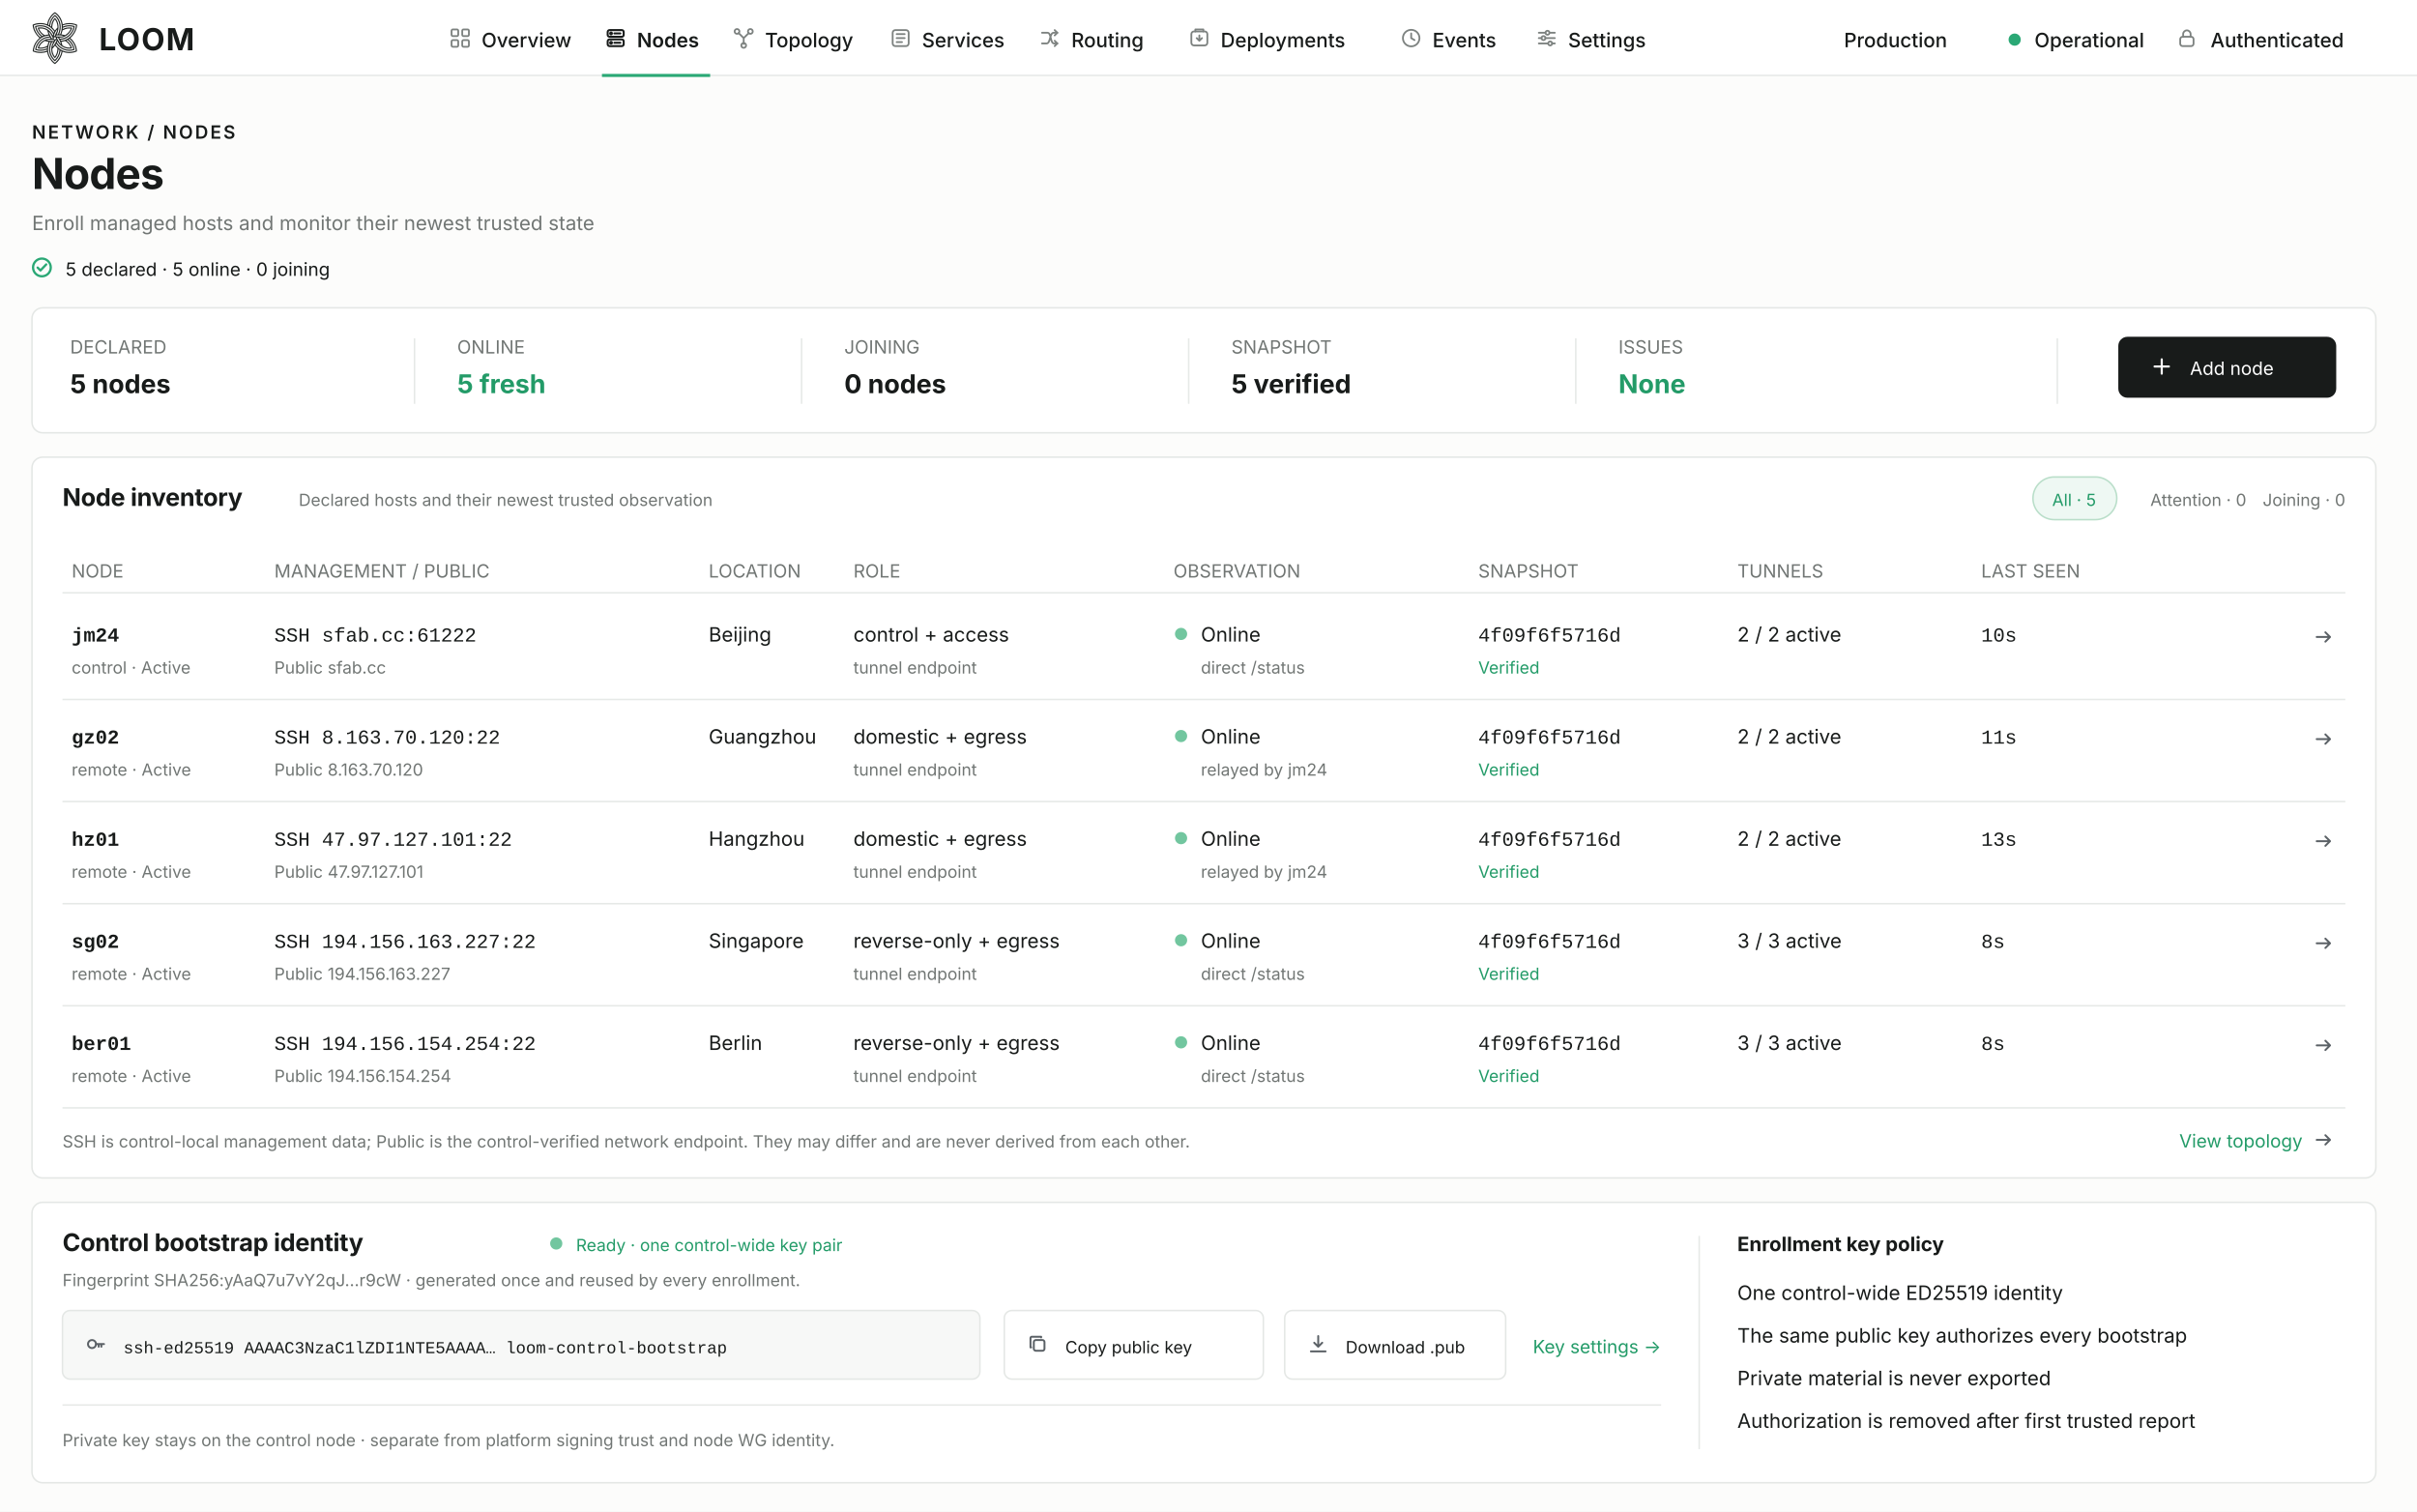
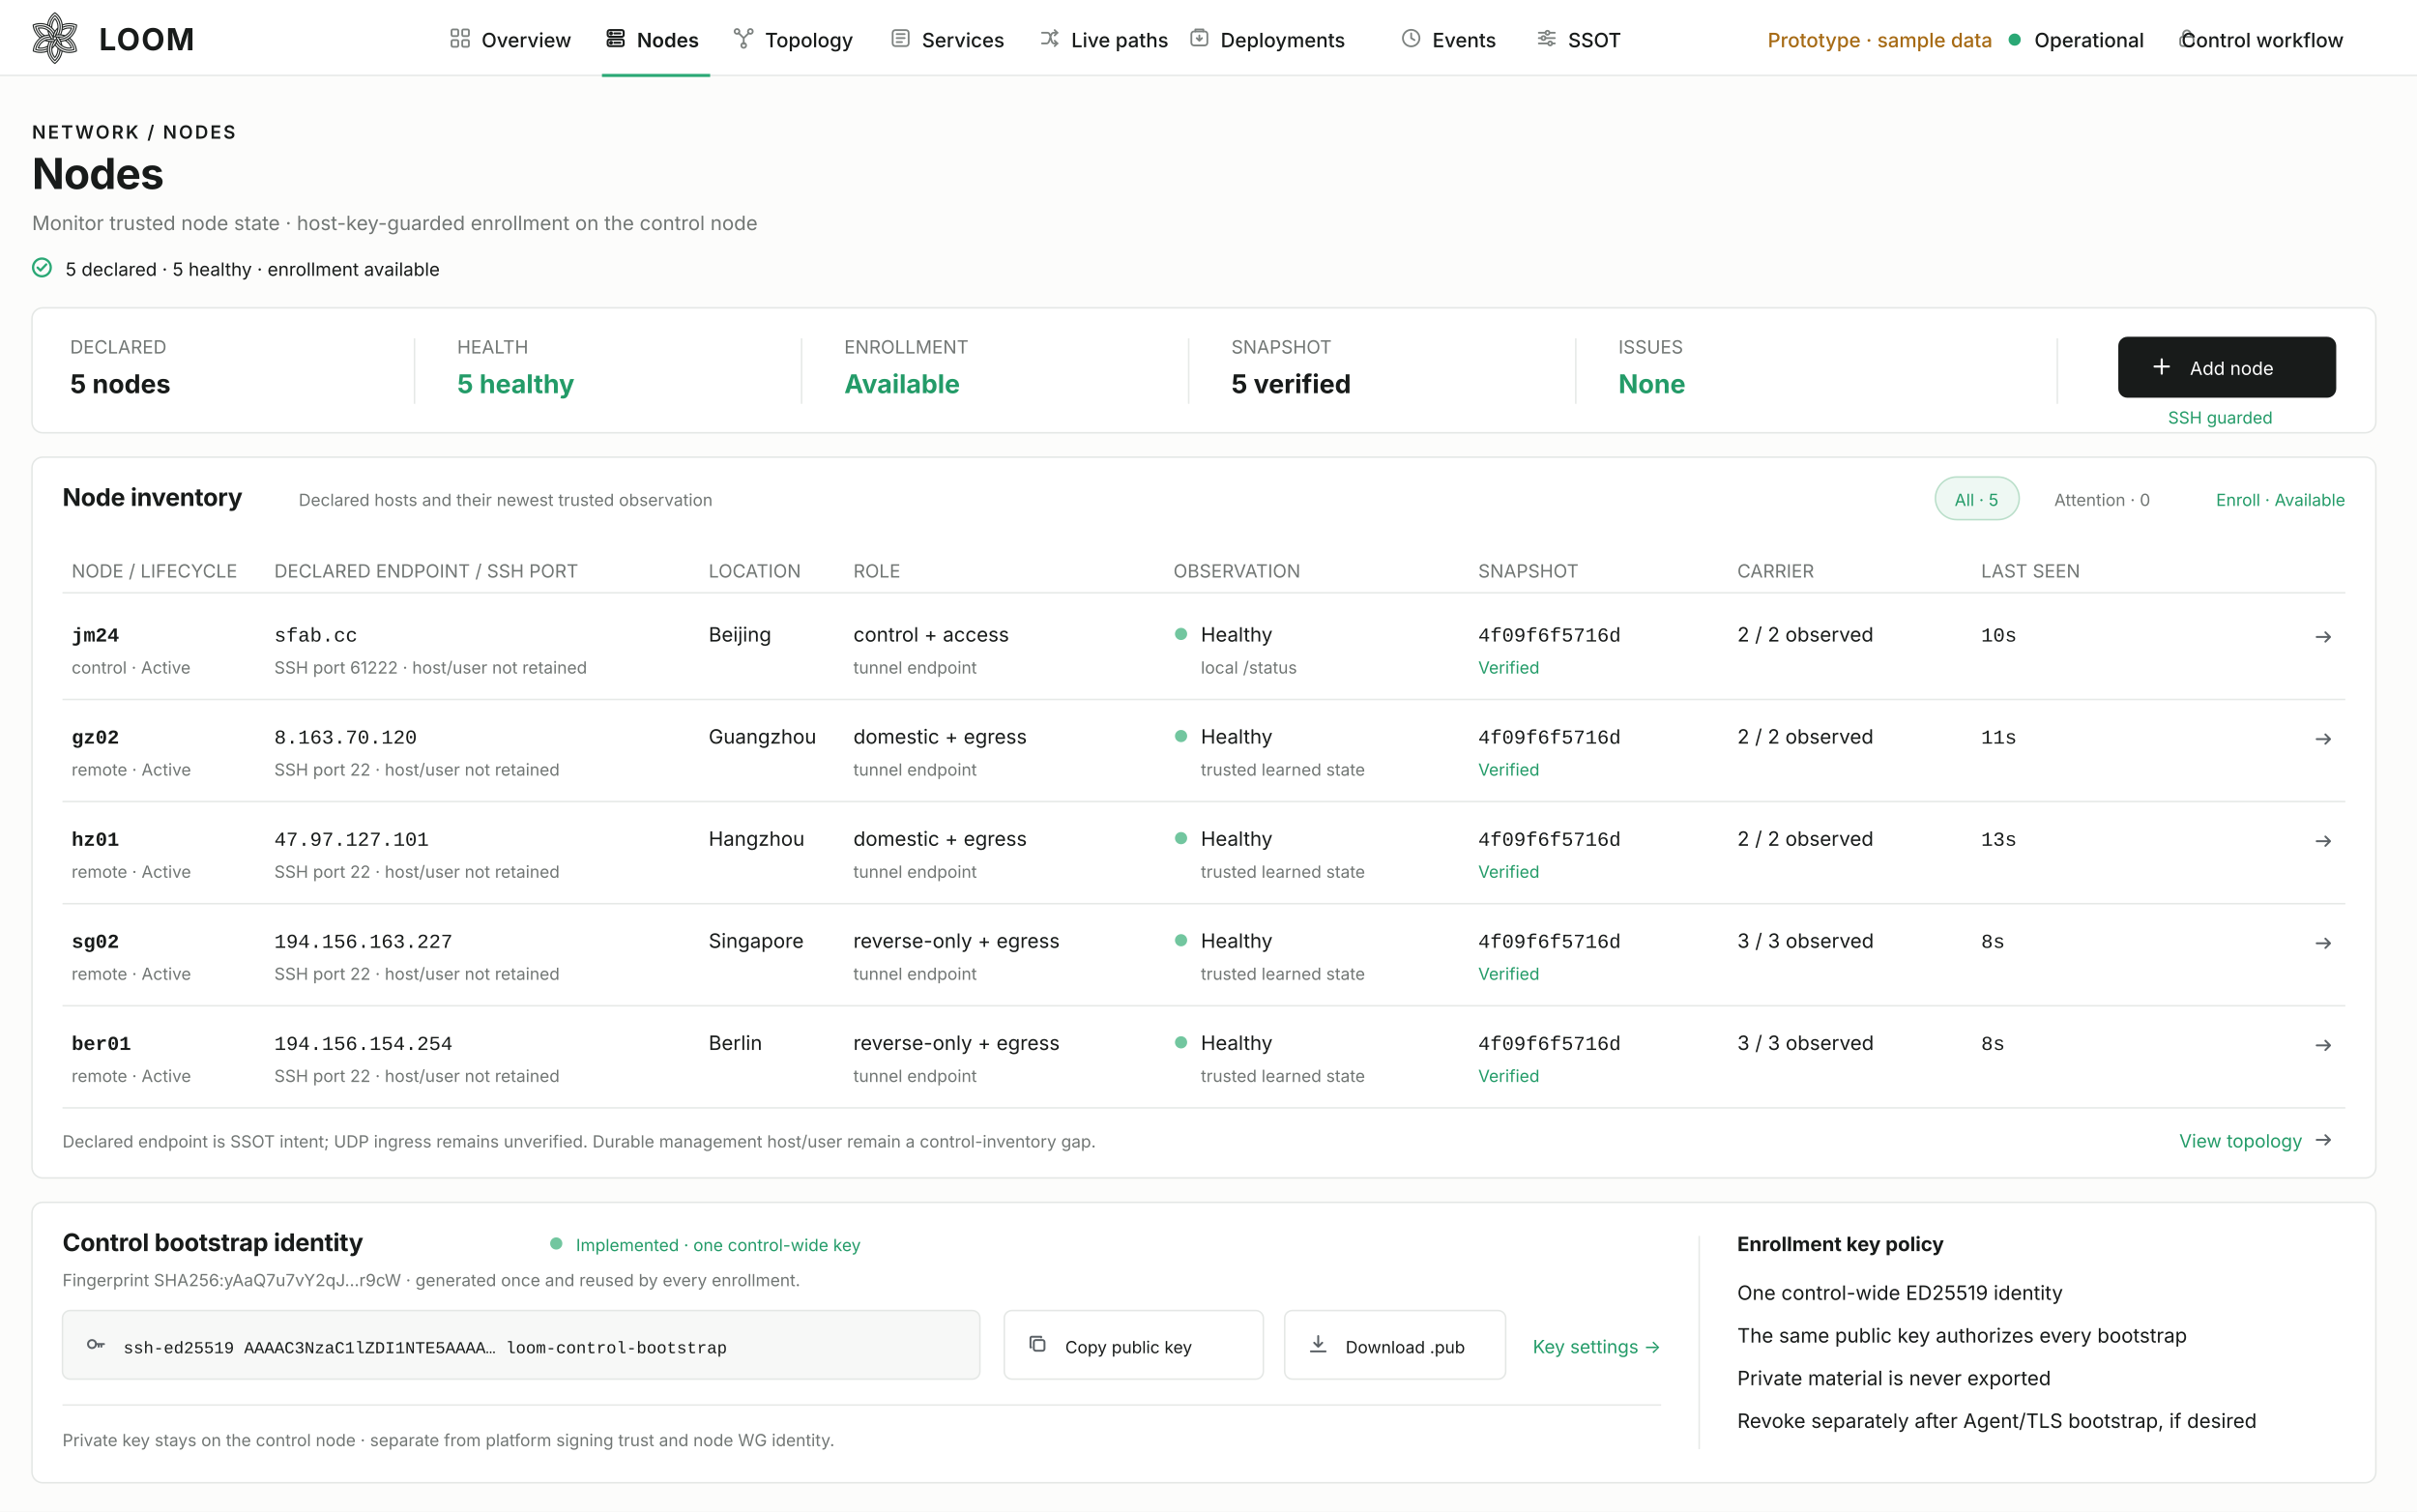
<svg xmlns="http://www.w3.org/2000/svg" width="1586" height="992" viewBox="0 0 1586 992" role="img" aria-labelledby="title description">
  <defs>
    <marker id="arrow-selected" markerWidth="7" markerHeight="7" refX="6" refY="3.5" orient="auto" markerUnits="strokeWidth">
      <path d="M0 0L7 3.5L0 7Z" fill="#2AA875" />
    </marker>
    <symbol id="icon-overview" viewBox="0 0 16 16">
      <rect x="1.5" y="1.5" width="5" height="5" rx="1" />
      <rect x="9.5" y="1.5" width="5" height="5" rx="1" />
      <rect x="1.5" y="9.5" width="5" height="5" rx="1" />
      <rect x="9.5" y="9.5" width="5" height="5" rx="1" />
    </symbol>
    <symbol id="icon-nodes" viewBox="0 0 16 16">
      <rect x="2" y="2" width="12" height="5" rx="1.4" />
      <rect x="2" y="9" width="12" height="5" rx="1.4" />
      <circle cx="4.5" cy="4.5" r=".7" />
      <circle cx="4.5" cy="11.5" r=".7" />
      <path d="M7 4.5h4.5M7 11.5h4.5" />
    </symbol>
    <symbol id="icon-topology" viewBox="0 0 16 16">
      <path d="M4.2 4.2L8 8m3.8-3.8L8 8m0 0v4.4" />
      <circle cx="3" cy="3" r="1.8" />
      <circle cx="13" cy="3" r="1.8" />
      <circle cx="8" cy="13.5" r="1.8" />
    </symbol>
    <symbol id="icon-services" viewBox="0 0 16 16">
      <rect x="2" y="2" width="12" height="12" rx="2" />
      <path d="M5 5h6M5 8h6M5 11h4" />
    </symbol>
    <symbol id="icon-traffic" viewBox="0 0 16 16">
      <path d="M2 4h4.2C9 4 8.2 12 11 12h2.5M2 12h3.5C8.4 12 7.7 4 10.7 4h2.8" />
      <path d="M11.5 2l2 2-2 2m0 4l2 2-2 2" />
    </symbol>
    <symbol id="icon-deployments" viewBox="0 0 16 16">
      <rect x="2" y="3" width="12" height="10.5" rx="2" />
      <path d="M5 3V1.5h6V3M8 6v4m-2-2 2 2 2-2" />
    </symbol>
    <symbol id="icon-events" viewBox="0 0 16 16">
      <circle cx="8" cy="8" r="6.2" />
      <path d="M8 4.5V8l2.5 1.5" />
    </symbol>
    <symbol id="icon-settings" viewBox="0 0 16 16">
      <path d="M2 4h5m3 0h4M2 8h2m3 0h7M2 12h7m3 0h2" />
      <circle cx="8.5" cy="4" r="1.5" />
      <circle cx="5.5" cy="8" r="1.5" />
      <circle cx="10.5" cy="12" r="1.5" />
    </symbol>
    <symbol id="icon-status-ok" viewBox="0 0 16 16">
      <circle cx="8" cy="8" r="6.2" />
      <path d="M5 8.1l2 2 4-4.2" />
    </symbol>
    <symbol id="icon-lock" viewBox="0 0 16 16">
      <rect x="3" y="7" width="10" height="7" rx="1.8" />
      <path d="M5.2 7V5a2.8 2.8 0 0 1 5.6 0v2" />
    </symbol>
    <symbol id="icon-refresh" viewBox="0 0 16 16">
      <path d="M13.6 5.8A6 6 0 1 0 14 9" />
      <path d="M10.8 2.7h3v3" />
    </symbol>
    <symbol id="icon-filter" viewBox="0 0 16 16">
      <path d="M2 3h12L9.5 8v4.2L6.5 14V8Z" />
    </symbol>
    <symbol id="icon-download" viewBox="0 0 16 16">
      <path d="M8 2v8m-3-3 3 3 3-3M2.5 13.5h11" />
    </symbol>
    <symbol id="icon-check" viewBox="0 0 16 16">
      <circle cx="8" cy="8" r="6" />
      <path d="M5 8l2 2 4-4" />
    </symbol>
    <symbol id="icon-save" viewBox="0 0 16 16">
      <path d="M2.5 2.5h9l2 2v9h-11Z" />
      <path d="M5 2.5v4h6v-4M5 13v-4h6v4" />
    </symbol>
    <symbol id="icon-plus" viewBox="0 0 16 16">
      <path d="M8 3v10M3 8h10" />
    </symbol>
    <symbol id="icon-search" viewBox="0 0 16 16">
      <circle cx="7" cy="7" r="4.5" />
      <path d="m10.5 10.5 3 3" />
    </symbol>
    <symbol id="icon-arrow-right" viewBox="0 0 16 16">
      <path d="M2.5 8h10M9 4.5 12.5 8 9 11.5" />
    </symbol>
    <symbol id="icon-edit" viewBox="0 0 16 16">
      <path d="M3 11.8 2.5 14l2.2-.5 8.2-8.2-1.7-1.7Z" />
      <path d="m10.3 4.5 1.7 1.7" />
    </symbol>
    <symbol id="icon-trash" viewBox="0 0 16 16">
      <path d="M3.5 4.5h9M6 4.5V2.7h4v1.8m1.5 0-.6 9h-5.8l-.6-9M6.8 7v4m2.4-4v4" />
    </symbol>
    <symbol id="icon-key" viewBox="0 0 16 16">
      <circle cx="5" cy="8" r="3" />
      <path d="M8 8h6m-2 0v2m-2-2v2" />
    </symbol>
    <symbol id="icon-copy" viewBox="0 0 16 16">
      <rect x="5" y="5" width="8" height="8" rx="1.5" />
      <path d="M3 10.5H2.5V3.5a1 1 0 0 1 1-1h7V3" />
    </symbol>
    <style>

      .ui { font-family: Inter, "Atkinson Hyperlegible Next", ui-sans-serif, system-ui, -apple-system, "Segoe UI", sans-serif; fill: #181B1A; }
      .mono { font-family: "Intel One Mono", "SFMono-Regular", Consolas, "Liberation Mono", monospace; }
      .muted { fill: #717674; }
      .faint { fill: #9BA09E; }
      .green { fill: #239B68; }
      .amber { fill: #A66A14; }
      .red { fill: #B84C4C; }
      .blue { fill: #477D9C; }
      .heading { font-size: 28px; font-weight: 700; letter-spacing: -0.45px; }
      .eyebrow { font-size: 12px; font-weight: 600; letter-spacing: 1.35px; }
      .section { font-size: 16px; font-weight: 650; letter-spacing: -0.15px; }
      .subsection { font-size: 13px; font-weight: 650; }
      .label { font-size: 13px; font-weight: 500; }
      .body { font-size: 13px; font-weight: 400; }
      .small { font-size: 12px; font-weight: 400; }
      .tiny { font-size: 11px; font-weight: 400; }
      .metric { font-size: 17px; font-weight: 650; }
      .wordmark { font-size: 20px; font-weight: 700; letter-spacing: 0.8px; }
      .nav { font-size: 13px; font-weight: 450; }
      .nav-icon { fill: none; stroke: #7D8280; stroke-width: 1.35; stroke-linecap: round; stroke-linejoin: round; }
      .nav-icon-active { fill: none; stroke: #181B1A; stroke-width: 1.5; stroke-linecap: round; stroke-linejoin: round; }
      .status-icon { fill: none; stroke: #2AA875; stroke-width: 1.6; stroke-linecap: round; stroke-linejoin: round; }
      .action-icon { fill: none; stroke: #5B6166; stroke-width: 1.45; stroke-linecap: round; stroke-linejoin: round; }
      .panel { fill: #FFFFFF; stroke: #E4E7E5; stroke-width: 1; }
      .panel-soft { fill: #F8F9F8; stroke: #E4E7E5; stroke-width: 1; }
      .rule { stroke: #E6E9E7; stroke-width: 1; }
      .rule-dark { stroke: #CBD0CD; stroke-width: 1; }
      .status-dot { fill: #2AA875; }
      .quiet-dot { fill: #72C69F; }
      .warn-dot { fill: #D79B3B; }
      .bad-dot { fill: #C65A5A; }
      .neutral-dot { fill: #A5AAA8; }
      .wg { fill: none; stroke: #A5AAA8; stroke-width: 1.25; stroke-linecap: round; }
      .candidate { fill: none; stroke: #B9BEBC; stroke-width: 1.35; stroke-dasharray: 5 6; stroke-linecap: round; }
      .selected { fill: none; stroke: #2AA875; stroke-width: 2; stroke-linecap: round; stroke-linejoin: round; marker-end: url(#arrow-selected); }
      .chip { fill: #F4F6F5; stroke: #DEE2DF; stroke-width: 1; }
      .chip-green { fill: #EEF8F3; stroke: #B9DEC9; stroke-width: 1; }
      .chip-amber { fill: #FFF8EB; stroke: #E7D3AB; stroke-width: 1; }
      .button { fill: #181B1A; }
      .button-green { fill: #239B68; }
      .button-disabled { fill: #EFF1F0; stroke: #DDE1DF; stroke-width: 1; }
      .code-bg { fill: #F7F8F7; stroke: #E4E7E5; stroke-width: 1; }
      .timeline { fill: none; stroke: #CBD0CD; stroke-width: 1.3; }
      .timeline-ok { fill: none; stroke: #2AA875; stroke-width: 1.7; }
      .stage-line { stroke: #2AA875; stroke-width: 1.5; }
      .route-dot { fill: #239B68; }
      .node-name { font-size: 14px; font-weight: 650; }

    </style>
  </defs>
  <rect width="1586" height="992" fill="#FCFCFB" />
  <rect x="0" y="0" width="1586" height="50" fill="#FFFFFF" />
  <line class="rule" x1="0" y1="49.5" x2="1586" y2="49.5" />
  <svg x="18" y="7" width="36" height="36" viewBox="127 112 1000 1000" preserveAspectRatio="xMidYMid meet" aria-label="Loom">
    <g transform="translate(0,1254) scale(1,-1)">
      <path d="M616 1108 c-67 -49 -118 -133 -129 -209 0 -6 0 -6 -14 -1 -75 27 -166 24 -239 -6 -13 -5 -14 -7 -11 -29 12 -80 53 -155 115 -211 l9 -8 -6 -5 c-61 -53 -100 -121 -114 -200 -5 -31 -5 -38 4 -42 57 -26 138 -34 203 -20 13 2 22 5 39 10 14 5 14 5 15 -2 9 -70 60 -155 121 -204 17 -15 18 -15 34 -2 47 37 87 93 107 151 7 20 16 52 16 60 0 4 1 4 12 0 72 -28 158 -27 236 3 17 6 17 7 15 27 -8 79 -49 159 -111 215 l-9 9 10 9 c61 53 105 139 114 219 2 15 1 16 -28 26 -75 25 -156 25 -227 -2 -4 -1 -8 -2 -8 -2 -1 0 -2 7 -3 15 -15 81 -60 152 -126 198 -12 9 -14 9 -25 1z M639 1084 c105 -82 142 -225 92 -356 -7 -18 -7 -17 -16 -17 -4 0 -8 1 -8 1 -1 1 1 7 4 15 32 78 30 170 -5 243 -16 35 -40 66 -68 88 -9 8 -11 8 -20 0 -47 -39 -82 -103 -93 -169 -1 -7 -2 -12 -2 -13 -1 0 -17 8 -17 9 -1 1 4 27 7 40 13 44 37 89 68 124 15 16 44 43 47 43 0 0 5 -3 11 -8z M638 1031 c77 -72 98 -200 50 -307 -3 -8 -5 -11 -7 -12 -2 -1 -17 -1 -18 0 -1 0 2 6 5 12 44 94 31 213 -31 278 -10 11 -12 10 -29 -12 -26 -36 -44 -83 -47 -128 0 -6 -1 -11 -1 -11 -1 0 -6 4 -16 11 -4 3 2 39 12 67 13 41 41 84 68 108 4 4 3 4 14 -6z M635 973 c24 -33 37 -74 40 -124 l0 -15 -10 -10 c-11 -11 -23 -25 -32 -38 -6 -8 -5 -9 -13 3 -9 13 -19 24 -30 36 l-10 10 0 13 c3 48 18 94 42 128 6 7 6 7 13 -3z M413 893 c79 -13 148 -56 193 -118 12 -17 11 -15 6 -26 -3 -6 -5 -10 -5 -10 0 0 -4 6 -9 13 -66 103 -190 147 -314 114 -20 -6 -21 -6 -14 -34 15 -60 54 -120 102 -158 9 -8 9 -7 0 -12 -9 -6 -8 -6 -18 2 -57 48 -97 120 -110 196 -2 14 -3 13 7 16 22 9 53 16 85 19 13 2 61 0 77 -2z M923 895 c30 -3 83 -16 89 -22 2 -2 -7 -43 -14 -64 -34 -100 -109 -176 -200 -203 -23 -7 -59 -13 -61 -11 -2 2 -8 16 -8 16 0 1 7 2 16 2 74 9 136 45 185 108 27 35 49 81 57 120 4 17 3 19 -13 24 -62 19 -135 15 -193 -9 -9 -4 -9 -5 -9 7 l0 10 9 3 c25 10 56 17 83 19 9 1 50 1 59 0z M400 854 c70 -9 134 -47 176 -104 7 -11 21 -34 21 -36 0 -2 -6 -24 -7 -25 0 -1 -4 5 -8 13 -38 76 -106 124 -190 134 -14 2 -49 1 -62 -1 -16 -3 -18 -5 -12 -21 14 -42 48 -88 87 -117 7 -5 13 -10 13 -10 0 -1 -17 -9 -18 -9 -5 0 -42 35 -56 52 -24 29 -46 72 -54 105 -3 11 -3 10 11 14 30 8 67 10 99 5z M926 854 c13 -1 39 -7 40 -9 2 -2 -8 -34 -17 -55 -43 -93 -125 -152 -220 -158 l-11 0 -6 9 c-3 5 -5 9 -5 9 0 1 8 1 18 1 56 0 107 23 153 69 29 29 59 79 63 104 1 10 -11 13 -53 12 -42 0 -71 -6 -107 -24 -12 -6 -11 -6 -10 5 1 4 1 9 1 10 0 3 1 3 13 8 45 19 93 26 141 19z M391 816 c30 -3 68 -16 91 -32 l6 -3 4 -15 c4 -16 10 -34 16 -47 4 -11 4 -11 -3 -11 -12 -2 -37 -6 -48 -9 -16 -4 -14 -4 -26 4 -38 25 -67 57 -86 96 -7 15 -7 16 0 17 10 1 36 1 46 0z M914 816 c3 -2 2 -5 -4 -18 -19 -39 -53 -75 -89 -97 l-8 -5 -11 3 c-15 4 -33 8 -45 9 -6 1 -11 2 -11 2 -1 0 1 7 4 14 6 17 12 36 15 48 l1 9 9 5 c27 15 55 25 85 30 10 1 51 1 54 0z M669 789 c-4 -19 -7 -27 -14 -39 -10 -18 -20 -39 -29 -64 -1 -4 -2 -5 -10 -9 -9 -5 -9 -5 -5 11 10 40 28 75 51 103 10 12 10 12 7 -2z M529 746 c14 -16 17 -20 25 -37 8 -17 22 -42 30 -54 5 -9 6 -24 1 -26 -7 -2 -13 5 -35 46 -15 28 -35 75 -35 83 0 2 7 -4 14 -12z M721 691 c25 -1 43 -3 61 -8 4 0 2 -2 -8 -5 -19 -6 -28 -7 -48 -6 -12 1 -29 1 -46 1 -36 -1 -37 -1 -33 11 2 7 1 6 24 7 12 0 23 1 26 1 2 0 13 0 24 -1z M525 681 c5 -10 5 -10 -7 -10 -120 -9 -223 -101 -248 -221 -4 -22 -4 -23 11 -28 61 -19 132 -16 192 7 5 2 9 3 10 3 0 0 0 -5 0 -10 l1 -9 -9 -4 c-62 -24 -145 -25 -216 -1 -17 5 -16 4 -14 15 15 104 74 190 160 235 34 17 63 25 108 30 8 1 7 2 12 -7z M638 655 l9 -4 0 -10 c1 -13 2 -12 -10 -19 l-9 -6 -10 6 -9 6 -1 11 0 11 9 5 c12 6 11 6 21 0z M683 651 c0 -1 6 -10 12 -21 18 -30 29 -54 39 -82 6 -19 6 -19 -4 -9 -16 16 -22 25 -30 42 -7 14 -25 48 -30 54 -2 3 -3 15 -1 16 1 2 13 1 14 0z M546 642 c3 -5 5 -9 5 -9 0 -1 -7 -1 -16 -1 -94 0 -185 -66 -216 -155 -7 -22 -6 -23 23 -27 44 -5 89 3 131 21 7 3 13 6 13 6 0 -1 -1 -5 -1 -11 l-1 -11 -11 -5 c-53 -22 -115 -26 -174 -12 -11 3 -10 3 -9 10 8 39 30 82 58 115 44 53 119 88 184 88 l9 0 5 -9z M902 622 c45 -39 79 -92 96 -151 5 -19 10 -43 10 -51 l1 -7 -14 -5 c-89 -30 -180 -22 -253 22 -40 25 -68 49 -93 83 l-7 10 4 7 c7 13 6 12 12 3 73 -104 198 -148 317 -110 12 4 13 4 8 27 -9 42 -31 88 -59 123 -8 10 -33 35 -42 41 -6 5 -6 5 2 11 9 6 8 6 18 -3z M542 610 c10 -1 27 -1 38 -1 l20 0 8 -5 c4 -2 8 -4 8 -5 0 0 -1 -2 -2 -4 l-1 -4 -43 0 c-45 1 -55 2 -81 7 -8 1 -14 3 -15 3 0 1 15 6 27 8 15 3 15 3 20 2 2 0 11 0 21 -1z M661 609 c5 -9 -53 -107 -73 -125 -3 -3 -3 0 1 14 4 17 8 26 14 37 12 18 31 52 34 60 1 2 4 5 11 10 11 7 11 7 13 4z M863 604 c48 -36 83 -90 98 -148 2 -7 3 -14 3 -14 -1 -1 -5 -3 -11 -4 -90 -23 -180 3 -247 69 -17 18 -42 51 -42 56 0 2 9 20 10 20 0 0 3 -4 5 -8 36 -66 102 -112 177 -124 12 -2 51 -2 64 0 19 4 21 5 17 17 -15 50 -55 103 -97 128 -1 1 -2 2 -2 2 0 1 17 10 19 10 0 0 3 -2 6 -4z M458 585 c12 -4 37 -9 48 -11 8 0 7 0 3 -10 -5 -13 -13 -36 -16 -49 -3 -13 -2 -12 -19 -21 -38 -19 -72 -26 -112 -25 -22 1 -23 1 -23 5 3 13 23 45 41 67 16 18 58 49 64 48 1 -1 7 -2 14 -4z M824 583 c35 -22 63 -53 81 -89 6 -12 11 -22 10 -23 -4 -3 -47 -2 -68 2 -26 5 -69 24 -82 35 0 1 -2 8 -4 17 -2 9 -6 23 -10 32 -6 19 -6 18 1 19 14 1 57 11 59 13 1 1 4 0 13 -6z M553 570 c1 -1 1 -2 -2 -7 -11 -21 -21 -55 -26 -82 -15 -86 17 -180 82 -245 20 -20 19 -20 40 0 44 45 71 101 82 165 1 6 2 11 2 11 0 1 4 -1 9 -4 l8 -4 0 -5 c-11 -74 -51 -146 -110 -198 -12 -10 -10 -10 -21 -1 -77 65 -122 167 -113 259 3 34 14 74 26 103 l4 9 9 0 c5 0 9 0 10 -1z M597 570 c0 -1 -4 -9 -8 -18 -43 -88 -35 -184 20 -258 15 -20 17 -21 27 -10 30 33 52 90 57 145 0 11 0 11 10 3 10 -7 9 -6 7 -19 -7 -62 -34 -117 -76 -161 l-7 -7 -8 8 c-51 50 -82 131 -77 200 3 35 12 70 28 103 l7 14 10 0 c5 0 10 0 10 0z M639 493 c5 -6 14 -17 22 -24 l13 -14 0 -8 c0 -44 -14 -93 -38 -130 -9 -14 -9 -14 -13 -8 -26 35 -42 84 -42 127 l0 11 12 12 c11 12 22 25 31 38 3 4 6 7 6 7 0 0 4 -5 9 -11z" fill="#252927" fill-rule="evenodd" clip-rule="evenodd" />
    </g>
  </svg>
  <text class="ui wordmark" x="65" y="33">LOOM</text>
  <g class="ui nav">
    <use href="#icon-overview" x="295" y="18" width="14" height="14" class="nav-icon" />
    <text x="316" y="31">Overview</text>
    <use href="#icon-nodes" x="397" y="18" width="14" height="14" class="nav-icon-active" />
    <text x="418" y="31" font-weight="600">Nodes</text>
    <use href="#icon-topology" x="481" y="18" width="14" height="14" class="nav-icon" />
    <text x="502" y="31">Topology</text>
    <use href="#icon-services" x="584" y="18" width="14" height="14" class="nav-icon" />
    <text x="605" y="31">Services</text>
    <use href="#icon-traffic" x="682" y="18" width="14" height="14" class="nav-icon" />
-     <text x="703" y="31">Routing</text>
+     <text x="703" y="31">Live paths</text>
    <use href="#icon-deployments" x="780" y="18" width="14" height="14" class="nav-icon" />
    <text x="801" y="31">Deployments</text>
    <use href="#icon-events" x="919" y="18" width="14" height="14" class="nav-icon" />
    <text x="940" y="31">Events</text>
    <use href="#icon-settings" x="1008" y="18" width="14" height="14" class="nav-icon" />
-     <text x="1029" y="31">Settings</text>
+     <text x="1029" y="31">SSOT</text>
  </g>
  <line x1="395" y1="49.5" x2="466" y2="49.5" stroke="#2AA875" stroke-width="2" />
  <g class="ui nav">
-     <text x="1210" y="31">Production</text>
+     <text class="amber" x="1160" y="31">Prototype · sample data</text>
    <circle class="status-dot" cx="1322" cy="26" r="4" />
    <text x="1335" y="31">Operational</text>
    <use href="#icon-lock" x="1428" y="18" width="14" height="14" class="nav-icon" />
-     <text x="1538" y="31" text-anchor="end">Authenticated</text>
+     <text x="1538" y="31" text-anchor="end">Control workflow</text>
  </g>
  <g class="ui">
    <text class="eyebrow" x="21" y="91">NETWORK / NODES</text>
    <text class="heading" x="21" y="124">Nodes</text>
-     <text class="body muted" x="21" y="151">Enroll managed hosts and monitor their newest trusted state</text>
+     <text class="body muted" x="21" y="151">Monitor trusted node state · host-key-guarded enrollment on the control node</text>
    <use href="#icon-status-ok" x="20" y="168" width="15" height="15" class="status-icon" />
-     <text class="small" x="43" y="181">5 declared · 5 online · 0 joining</text>
+     <text class="small" x="43" y="181">5 declared · 5 healthy · enrollment available</text>
  </g>
  <rect class="panel" x="21" y="202" width="1538" height="82" rx="7" />
  <g class="ui">
    <text class="small muted" x="46" y="232">DECLARED</text>
    <text class="metric" x="46" y="258">5 nodes</text>
-     <text class="small muted" x="300" y="232">ONLINE</text>
-     <text class="metric green" x="300" y="258">5 fresh</text>
-     <text class="small muted" x="554" y="232">JOINING</text>
-     <text class="metric" x="554" y="258">0 nodes</text>
+     <text class="small muted" x="300" y="232">HEALTH</text>
+     <text class="metric green" x="300" y="258">5 healthy</text>
+     <text class="small muted" x="554" y="232">ENROLLMENT</text>
+     <text class="metric green" x="554" y="258">Available</text>
    <text class="small muted" x="808" y="232">SNAPSHOT</text>
    <text class="metric" x="808" y="258">5 verified</text>
    <text class="small muted" x="1062" y="232">ISSUES</text>
    <text class="metric green" x="1062" y="258">None</text>
    <rect class="button" x="1390" y="221" width="143" height="40" rx="6" />
    <use href="#icon-plus" x="1411" y="233" width="15" height="15" stroke="#FFFFFF" fill="none" stroke-width="1.5" stroke-linecap="round" />
    <text class="small" x="1437" y="246" fill="#FFFFFF">Add node</text>
+     <text class="tiny green" x="1457" y="278" text-anchor="middle">SSH guarded</text>
  </g>
  <line class="rule" x1="272" y1="222" x2="272" y2="265" />
  <line class="rule" x1="526" y1="222" x2="526" y2="265" />
  <line class="rule" x1="780" y1="222" x2="780" y2="265" />
  <line class="rule" x1="1034" y1="222" x2="1034" y2="265" />
  <line class="rule" x1="1350" y1="222" x2="1350" y2="265" />
  <rect class="panel" x="21" y="300" width="1538" height="473" rx="7" />
  <g class="ui">
    <text class="section" x="41" y="332">Node inventory</text>
    <text class="tiny muted" x="196" y="332">Declared hosts and their newest trusted observation</text>
-     <rect class="chip-green" x="1334" y="313" width="55" height="28" rx="14" />
-     <text class="tiny green" x="1361" y="332" text-anchor="middle">All · 5</text>
-     <text class="tiny muted" x="1411" y="332">Attention · 0</text>
-     <text class="tiny muted" x="1539" y="332" text-anchor="end">Joining · 0</text>
-     <text class="small muted" x="47" y="379">NODE</text>
-     <text class="small muted" x="180" y="379">MANAGEMENT / PUBLIC</text>
+     <rect class="chip-green" x="1270" y="313" width="55" height="28" rx="14" />
+     <text class="tiny green" x="1297" y="332" text-anchor="middle">All · 5</text>
+     <text class="tiny muted" x="1348" y="332">Attention · 0</text>
+     <text class="tiny green" x="1539" y="332" text-anchor="end">Enroll · Available</text>
+     <text class="small muted" x="47" y="379">NODE / LIFECYCLE</text>
+     <text class="small muted" x="180" y="379">DECLARED ENDPOINT / SSH PORT</text>
    <text class="small muted" x="465" y="379">LOCATION</text>
    <text class="small muted" x="560" y="379">ROLE</text>
    <text class="small muted" x="770" y="379">OBSERVATION</text>
    <text class="small muted" x="970" y="379">SNAPSHOT</text>
-     <text class="small muted" x="1140" y="379">TUNNELS</text>
+     <text class="small muted" x="1140" y="379">CARRIER</text>
    <text class="small muted" x="1300" y="379">LAST SEEN</text>
    <line class="rule" x1="41" y1="389" x2="1539" y2="389" />
    <text class="subsection mono" x="47" y="421">jm24</text>
    <text class="tiny muted" x="47" y="442">control · Active</text>
-     <text class="body mono" x="180" y="421">SSH sfab.cc:61222</text>
-     <text class="tiny muted" x="180" y="442">Public sfab.cc</text>
+     <text class="body mono" x="180" y="421">sfab.cc</text>
+     <text class="tiny muted" x="180" y="442">SSH port 61222 · host/user not retained</text>
    <text class="body" x="465" y="421">Beijing</text>
    <text class="body" x="560" y="421">control + access</text>
    <text class="tiny muted" x="560" y="442">tunnel endpoint</text>
    <circle class="quiet-dot" cx="775" cy="416" r="4" />
-     <text class="body" x="788" y="421">Online</text>
-     <text class="tiny muted" x="788" y="442">direct /status</text>
+     <text class="body" x="788" y="421">Healthy</text>
+     <text class="tiny muted" x="788" y="442">local /status</text>
    <text class="body mono" x="970" y="421">4f09f6f5716d</text>
    <text class="tiny green" x="970" y="442">Verified</text>
-     <text class="body" x="1140" y="421">2 / 2 active</text>
+     <text class="body" x="1140" y="421">2 / 2 observed</text>
    <text class="body mono" x="1300" y="421">10s</text>
    <use href="#icon-arrow-right" x="1518" y="411" width="14" height="14" class="action-icon" />
    <line class="rule" x1="41" y1="459" x2="1539" y2="459" />
    <text class="subsection mono" x="47" y="488">gz02</text>
    <text class="tiny muted" x="47" y="509">remote · Active</text>
-     <text class="body mono" x="180" y="488">SSH 8.163.70.120:22</text>
-     <text class="tiny muted" x="180" y="509">Public 8.163.70.120</text>
+     <text class="body mono" x="180" y="488">8.163.70.120</text>
+     <text class="tiny muted" x="180" y="509">SSH port 22 · host/user not retained</text>
    <text class="body" x="465" y="488">Guangzhou</text>
    <text class="body" x="560" y="488">domestic + egress</text>
    <text class="tiny muted" x="560" y="509">tunnel endpoint</text>
    <circle class="quiet-dot" cx="775" cy="483" r="4" />
-     <text class="body" x="788" y="488">Online</text>
-     <text class="tiny muted" x="788" y="509">relayed by jm24</text>
+     <text class="body" x="788" y="488">Healthy</text>
+     <text class="tiny muted" x="788" y="509">trusted learned state</text>
    <text class="body mono" x="970" y="488">4f09f6f5716d</text>
    <text class="tiny green" x="970" y="509">Verified</text>
-     <text class="body" x="1140" y="488">2 / 2 active</text>
+     <text class="body" x="1140" y="488">2 / 2 observed</text>
    <text class="body mono" x="1300" y="488">11s</text>
    <use href="#icon-arrow-right" x="1518" y="478" width="14" height="14" class="action-icon" />
    <line class="rule" x1="41" y1="526" x2="1539" y2="526" />
    <text class="subsection mono" x="47" y="555">hz01</text>
    <text class="tiny muted" x="47" y="576">remote · Active</text>
-     <text class="body mono" x="180" y="555">SSH 47.97.127.101:22</text>
-     <text class="tiny muted" x="180" y="576">Public 47.97.127.101</text>
+     <text class="body mono" x="180" y="555">47.97.127.101</text>
+     <text class="tiny muted" x="180" y="576">SSH port 22 · host/user not retained</text>
    <text class="body" x="465" y="555">Hangzhou</text>
    <text class="body" x="560" y="555">domestic + egress</text>
    <text class="tiny muted" x="560" y="576">tunnel endpoint</text>
    <circle class="quiet-dot" cx="775" cy="550" r="4" />
-     <text class="body" x="788" y="555">Online</text>
-     <text class="tiny muted" x="788" y="576">relayed by jm24</text>
+     <text class="body" x="788" y="555">Healthy</text>
+     <text class="tiny muted" x="788" y="576">trusted learned state</text>
    <text class="body mono" x="970" y="555">4f09f6f5716d</text>
    <text class="tiny green" x="970" y="576">Verified</text>
-     <text class="body" x="1140" y="555">2 / 2 active</text>
+     <text class="body" x="1140" y="555">2 / 2 observed</text>
    <text class="body mono" x="1300" y="555">13s</text>
    <use href="#icon-arrow-right" x="1518" y="545" width="14" height="14" class="action-icon" />
    <line class="rule" x1="41" y1="593" x2="1539" y2="593" />
    <text class="subsection mono" x="47" y="622">sg02</text>
    <text class="tiny muted" x="47" y="643">remote · Active</text>
-     <text class="body mono" x="180" y="622">SSH 194.156.163.227:22</text>
-     <text class="tiny muted" x="180" y="643">Public 194.156.163.227</text>
+     <text class="body mono" x="180" y="622">194.156.163.227</text>
+     <text class="tiny muted" x="180" y="643">SSH port 22 · host/user not retained</text>
    <text class="body" x="465" y="622">Singapore</text>
    <text class="body" x="560" y="622">reverse-only + egress</text>
    <text class="tiny muted" x="560" y="643">tunnel endpoint</text>
    <circle class="quiet-dot" cx="775" cy="617" r="4" />
-     <text class="body" x="788" y="622">Online</text>
-     <text class="tiny muted" x="788" y="643">direct /status</text>
+     <text class="body" x="788" y="622">Healthy</text>
+     <text class="tiny muted" x="788" y="643">trusted learned state</text>
    <text class="body mono" x="970" y="622">4f09f6f5716d</text>
    <text class="tiny green" x="970" y="643">Verified</text>
-     <text class="body" x="1140" y="622">3 / 3 active</text>
+     <text class="body" x="1140" y="622">3 / 3 observed</text>
    <text class="body mono" x="1300" y="622">8s</text>
    <use href="#icon-arrow-right" x="1518" y="612" width="14" height="14" class="action-icon" />
    <line class="rule" x1="41" y1="660" x2="1539" y2="660" />
    <text class="subsection mono" x="47" y="689">ber01</text>
    <text class="tiny muted" x="47" y="710">remote · Active</text>
-     <text class="body mono" x="180" y="689">SSH 194.156.154.254:22</text>
-     <text class="tiny muted" x="180" y="710">Public 194.156.154.254</text>
+     <text class="body mono" x="180" y="689">194.156.154.254</text>
+     <text class="tiny muted" x="180" y="710">SSH port 22 · host/user not retained</text>
    <text class="body" x="465" y="689">Berlin</text>
    <text class="body" x="560" y="689">reverse-only + egress</text>
    <text class="tiny muted" x="560" y="710">tunnel endpoint</text>
    <circle class="quiet-dot" cx="775" cy="684" r="4" />
-     <text class="body" x="788" y="689">Online</text>
-     <text class="tiny muted" x="788" y="710">direct /status</text>
+     <text class="body" x="788" y="689">Healthy</text>
+     <text class="tiny muted" x="788" y="710">trusted learned state</text>
    <text class="body mono" x="970" y="689">4f09f6f5716d</text>
    <text class="tiny green" x="970" y="710">Verified</text>
-     <text class="body" x="1140" y="689">3 / 3 active</text>
+     <text class="body" x="1140" y="689">3 / 3 observed</text>
    <text class="body mono" x="1300" y="689">8s</text>
    <use href="#icon-arrow-right" x="1518" y="679" width="14" height="14" class="action-icon" />
    <line class="rule" x1="41" y1="727" x2="1539" y2="727" />
-     <text class="tiny muted" x="41" y="753">SSH is control-local management data; Public is the control-verified network endpoint. They may differ and are never derived from each other.</text>
+     <text class="tiny muted" x="41" y="753">Declared endpoint is SSOT intent; UDP ingress remains unverified. Durable management host/user remain a control-inventory gap.</text>
    <text class="small green" x="1430" y="753">View topology</text>
    <use href="#icon-arrow-right" x="1518" y="741" width="14" height="14" class="action-icon" />
  </g>
  <rect class="panel" x="21" y="789" width="1538" height="184" rx="7" />
  <g class="ui">
    <text class="section" x="41" y="821">Control bootstrap identity</text>
    <circle class="quiet-dot" cx="365" cy="816" r="4" />
-     <text class="tiny green" x="378" y="821">Ready · one control-wide key pair</text>
+     <text class="tiny green" x="378" y="821">Implemented · one control-wide key</text>
    <text class="tiny muted" x="41" y="844">Fingerprint SHA256:yAaQ7u7vY2qJ…r9cW · generated once and reused by every enrollment.</text>
    <rect class="code-bg" x="41" y="860" width="602" height="45" rx="5" />
    <use href="#icon-key" x="56" y="875" width="14" height="14" class="action-icon" />
    <text class="tiny mono" x="81" y="888">ssh-ed25519 AAAAC3NzaC1lZDI1NTE5AAAA… loom-control-bootstrap</text>
    <rect class="panel" x="659" y="860" width="170" height="45" rx="5" />
    <use href="#icon-copy" x="674" y="875" width="14" height="14" class="action-icon" />
    <text class="tiny" x="699" y="888">Copy public key</text>
    <rect class="panel" x="843" y="860" width="145" height="45" rx="5" />
    <use href="#icon-download" x="858" y="875" width="14" height="14" class="action-icon" />
    <text class="tiny" x="883" y="888">Download .pub</text>
    <text class="small green" x="1090" y="888" text-anchor="end">Key settings →</text>
    <line class="rule" x1="41" y1="922" x2="1090" y2="922" />
    <text class="tiny muted" x="41" y="949">Private key stays on the control node · separate from platform signing trust and node WG identity.</text>
    <line class="rule" x1="1115" y1="811" x2="1115" y2="951" />
    <text class="subsection" x="1140" y="821">Enrollment key policy</text>
    <text class="body" x="1140" y="853">One control-wide ED25519 identity</text>
    <text class="body" x="1140" y="881">The same public key authorizes every bootstrap</text>
    <text class="body" x="1140" y="909">Private material is never exported</text>
-     <text class="body" x="1140" y="937">Authorization is removed after first trusted report</text>
+     <text class="body" x="1140" y="937">Revoke separately after Agent/TLS bootstrap, if desired</text>
  </g>
</svg>
